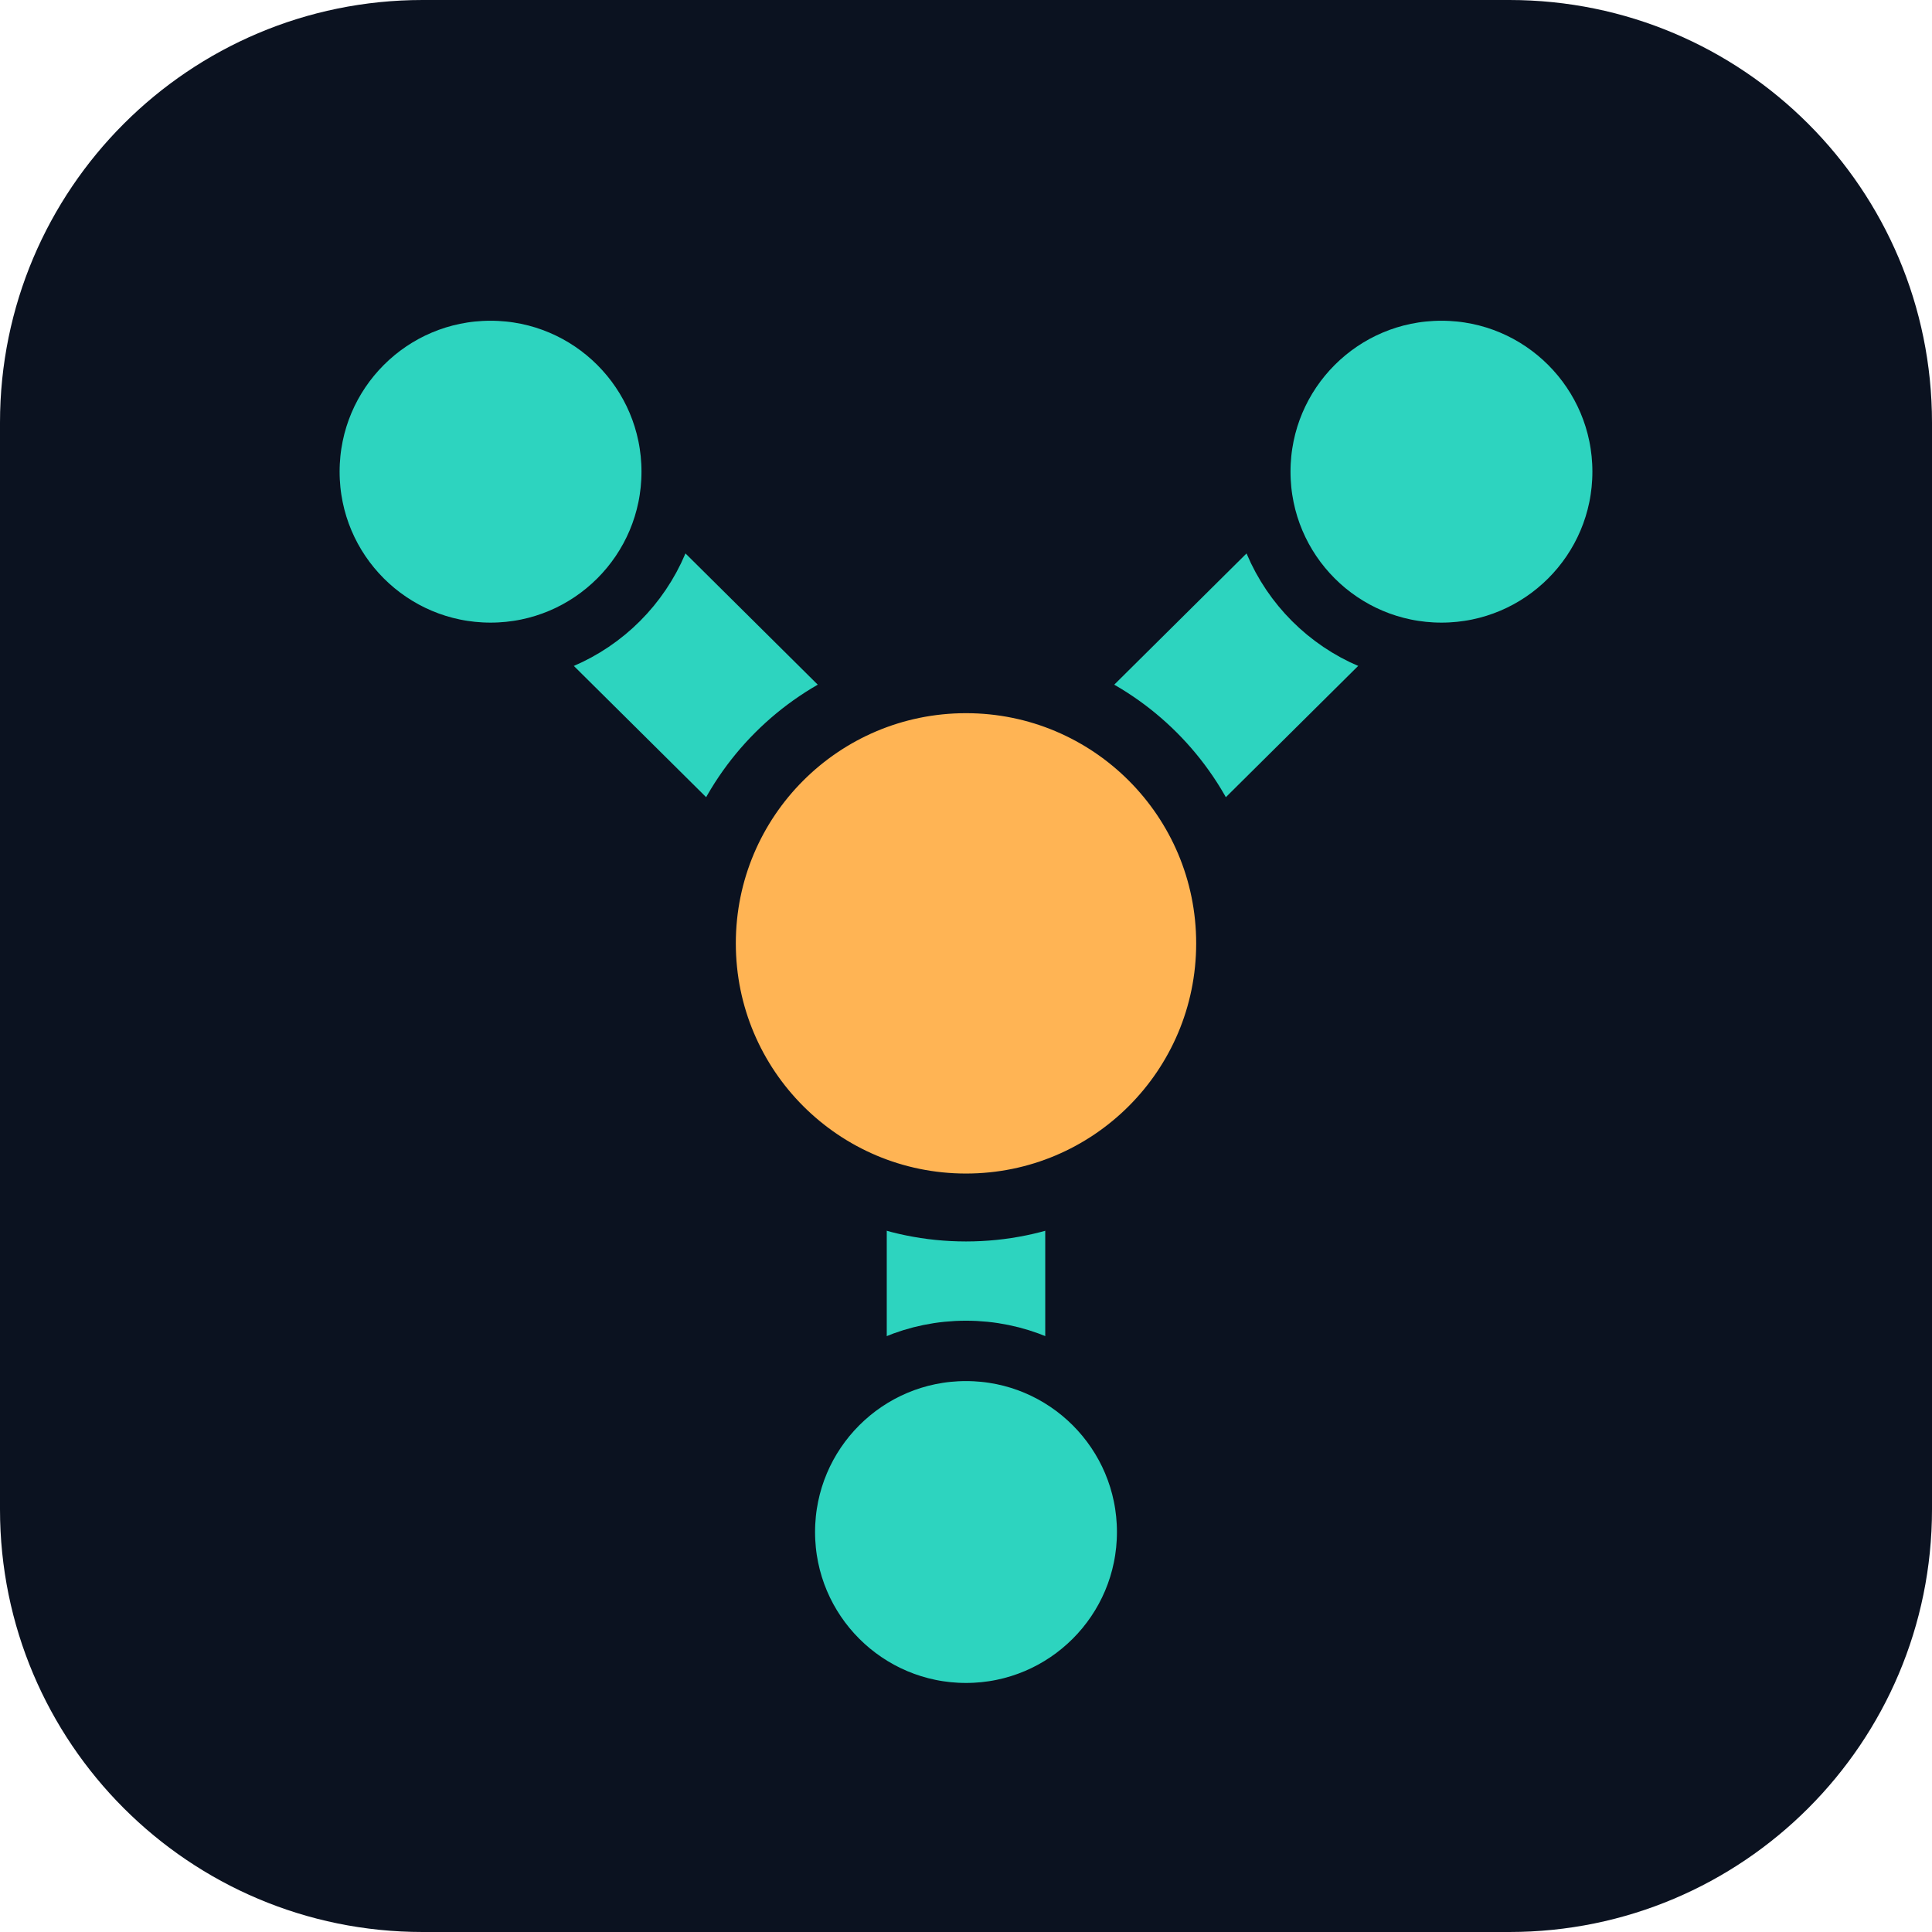
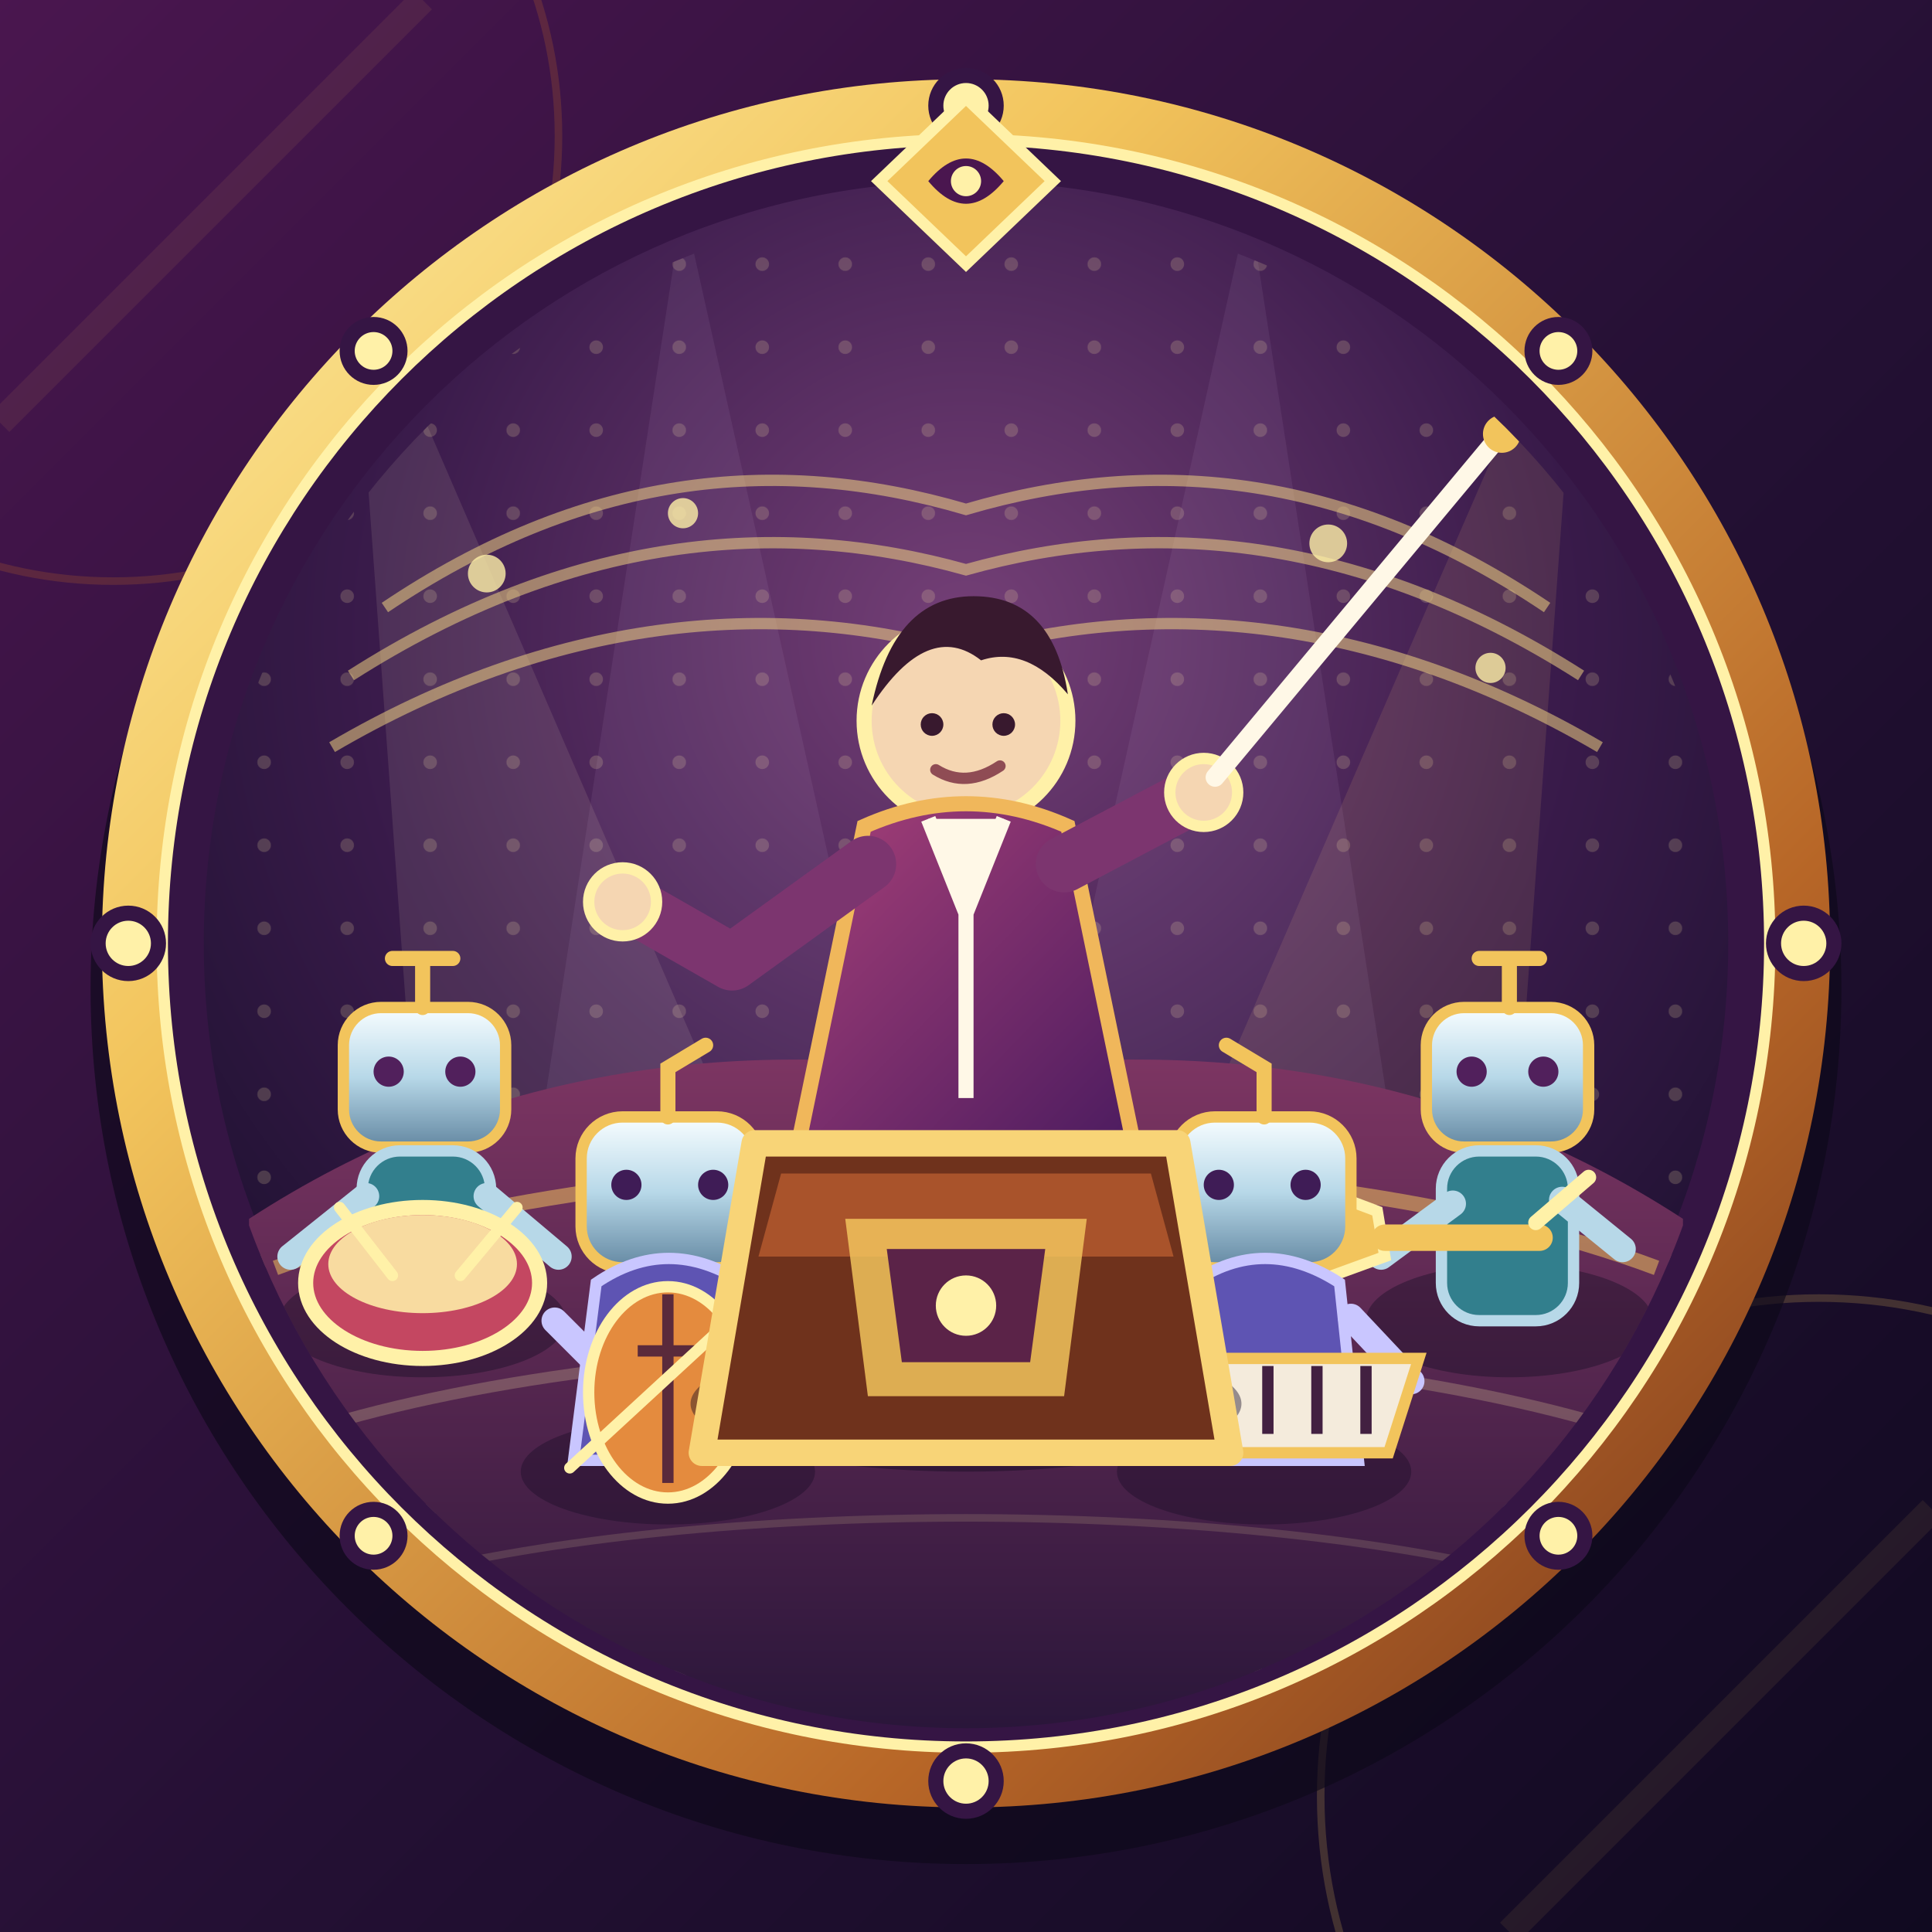
<svg xmlns="http://www.w3.org/2000/svg" viewBox="0 0 512 512" role="img" aria-labelledby="title desc">
-   <rect width="512" height="512" rx="112" fill="#0B1220" />
-   <g fill="none" stroke="#2DD4BF" stroke-width="42" stroke-linecap="round" stroke-linejoin="round">
-     <path d="M256 250L130 125" />
-     <path d="M256 250L382 125" />
-     <path d="M256 250V406" />
+   <defs>
+     <linearGradient id="a-bg" x1="0" y1="0" x2="1" y2="1">
+       <stop offset="0" stop-color="#4A164F" />
+       <stop offset="0.55" stop-color="#241034" />
+       <stop offset="1" stop-color="#100A20" />
+     </linearGradient>
+     <linearGradient id="a-gold" x1="0" y1="0" x2="1" y2="1">
+       <stop offset="0" stop-color="#FFF1A8" />
+       <stop offset="0.3" stop-color="#F2C45C" />
+       <stop offset="0.72" stop-color="#B76627" />
+       <stop offset="1" stop-color="#6F321C" />
+     </linearGradient>
+     <radialGradient id="a-hall" cx="50%" cy="30%" r="74%">
+       <stop offset="0" stop-color="#754077" />
+       <stop offset="0.52" stop-color="#3A1B4B" />
+       <stop offset="1" stop-color="#150E28" />
+     </radialGradient>
+     <linearGradient id="a-floor" x1="0" y1="0" x2="0" y2="1">
+       <stop offset="0" stop-color="#7C3562" />
+       <stop offset="1" stop-color="#2A163A" />
+     </linearGradient>
+     <linearGradient id="a-coat" x1="0" y1="0" x2="1" y2="1">
+       <stop offset="0" stop-color="#A74078" />
+       <stop offset="1" stop-color="#4A1B5F" />
+     </linearGradient>
+     <linearGradient id="a-steel" x1="0" y1="0" x2="0" y2="1">
+       <stop offset="0" stop-color="#F7FDFF" />
+       <stop offset="0.5" stop-color="#B7D8E8" />
+       <stop offset="1" stop-color="#6488A2" />
+     </linearGradient>
+     <clipPath id="a-clip">
+       <circle cx="256" cy="256" r="202" />
+     </clipPath>
+     <pattern id="a-dots" width="22" height="22" patternUnits="userSpaceOnUse">
+       <circle cx="4" cy="4" r="1.8" fill="#FFF1A8" opacity="0.18" />
+     </pattern>
+   </defs>
+   <rect width="512" height="512" fill="url(#a-bg)" />
+   <circle cx="30" cy="36" r="118" fill="none" stroke="#B76627" stroke-width="2" opacity="0.24" />
+   <circle cx="482" cy="476" r="132" fill="none" stroke="#F2C45C" stroke-width="2" opacity="0.2" />
+   <path d="M0 112L112 0M400 512L512 400" stroke="#F2C45C" stroke-width="7" opacity="0.08" />
+   <circle cx="256" cy="262" r="232" fill="#0D0818" opacity="0.65" />
+   <circle cx="256" cy="250" r="229" fill="url(#a-gold)" />
+   <circle cx="256" cy="250" r="213" fill="#351544" stroke="#FFF1A8" stroke-width="3" />
+   <circle cx="256" cy="250" r="202" fill="url(#a-hall)" />
+   <g fill="#FFF1A8" stroke="#351544" stroke-width="4">
+     <circle cx="256" cy="28" r="8" />
+     <circle cx="413" cy="93" r="7" />
+     <circle cx="478" cy="250" r="8" />
+     <circle cx="413" cy="407" r="7" />
+     <circle cx="256" cy="472" r="8" />
+     <circle cx="99" cy="407" r="7" />
+     <circle cx="34" cy="250" r="8" />
+     <circle cx="99" cy="93" r="7" />
  </g>
-   <g fill="#2DD4BF" stroke="#0B1220" stroke-width="16">
-     <circle cx="130" cy="125" r="48" />
-     <circle cx="382" cy="125" r="48" />
-     <circle cx="256" cy="406" r="48" />
+   <g clip-path="url(#a-clip)">
+     <rect x="54" y="48" width="404" height="406" fill="url(#a-dots)" />
+     <path d="M93 66L224 369H115Z" fill="#FFF6C7" opacity="0.1" />
+     <path d="M419 67L288 369H397Z" fill="#F9CC78" opacity="0.11" />
+     <path d="M181 54L246 346H136Z" fill="#F6D4FF" opacity="0.07" />
+     <path d="M331 54L266 346H376Z" fill="#F6D4FF" opacity="0.07" />
+     <path d="M66 323C126 284 191 275 256 284C321 275 386 284 446 323V458H66Z" fill="url(#a-floor)" />
+     <path d="M73 336C169 300 343 300 439 336" fill="none" stroke="#F2C45C" stroke-width="4" opacity="0.52" />
+     <path d="M82 379C175 350 337 350 430 379" fill="none" stroke="#FFF1A8" stroke-width="3" opacity="0.22" />
+     <path d="M105 418C187 397 325 397 407 418" fill="none" stroke="#FFF1A8" stroke-width="2" opacity="0.14" />
+     <g fill="none" stroke="#F5D983" stroke-width="3" opacity="0.52">
+       <path d="M102 161C154 126 205 120 256 135C307 120 358 126 410 161" />
+       <path d="M93 179C151 142 206 137 256 151C306 137 361 142 419 179" />
+       <path d="M88 198C146 164 204 158 256 173C308 158 366 164 424 198" />
+     </g>
+     <g fill="#FFF1A8" opacity="0.8">
+       <circle cx="129" cy="152" r="5" />
+       <circle cx="181" cy="136" r="4" />
+       <circle cx="352" cy="144" r="5" />
+       <circle cx="395" cy="177" r="4" />
+     </g>
+     <g>
+       <ellipse cx="112" cy="350" rx="38" ry="15" fill="#100A20" opacity="0.38" />
+       <rect x="91" y="267" width="43" height="37" rx="10" fill="url(#a-steel)" stroke="#F2C45C" stroke-width="3" />
+       <path d="M112 267V255M104 254H120" stroke="#F2C45C" stroke-width="4" stroke-linecap="round" />
+       <circle cx="103" cy="284" r="4" fill="#51205C" />
+       <circle cx="122" cy="284" r="4" fill="#51205C" />
+       <rect x="96" y="305" width="34" height="45" rx="10" fill="#327F8D" stroke="#B7D8E8" stroke-width="3" />
+       <path d="M97 317L77 333M129 317L148 333" stroke="#B7D8E8" stroke-width="7" stroke-linecap="round" />
+       <ellipse cx="112" cy="340" rx="31" ry="20" fill="#C44761" stroke="#FFF1A8" stroke-width="4" />
+       <ellipse cx="112" cy="335" rx="25" ry="13" fill="#F8DBA0" />
+       <path d="M90 320L104 338M137 320L122 338" stroke="#FFF1A8" stroke-width="3" stroke-linecap="round" />
+     </g>
+     <g>
+       <ellipse cx="177" cy="390" rx="39" ry="14" fill="#100A20" opacity="0.35" />
+       <rect x="154" y="296" width="47" height="40" rx="11" fill="url(#a-steel)" stroke="#F2C45C" stroke-width="3" />
+       <circle cx="166" cy="314" r="4" fill="#3F1C56" />
+       <circle cx="189" cy="314" r="4" fill="#3F1C56" />
+       <path d="M177 296V283L187 277" fill="none" stroke="#F2C45C" stroke-width="4" stroke-linecap="round" />
+       <path d="M158 340Q177 327 197 340L202 387H152Z" fill="#5E54B3" stroke="#C9C6FF" stroke-width="3" />
+       <path d="M147 350L163 366M207 349L191 367" stroke="#C9C6FF" stroke-width="7" stroke-linecap="round" />
+       <ellipse cx="177" cy="369" rx="21" ry="28" fill="#E48B3E" stroke="#FFF1A8" stroke-width="3" />
+       <path d="M177 343V393M169 358H185" stroke="#5A2A3B" stroke-width="3" />
+       <path d="M202 342L151 389" stroke="#FFF1A8" stroke-width="3" stroke-linecap="round" />
+     </g>
+     <g>
+       <ellipse cx="400" cy="350" rx="38" ry="15" fill="#100A20" opacity="0.38" />
+       <rect x="378" y="267" width="43" height="37" rx="10" fill="url(#a-steel)" stroke="#F2C45C" stroke-width="3" />
+       <path d="M400 267V255M392 254H408" stroke="#F2C45C" stroke-width="4" stroke-linecap="round" />
+       <circle cx="390" cy="284" r="4" fill="#51205C" />
+       <circle cx="409" cy="284" r="4" fill="#51205C" />
+       <rect x="382" y="305" width="35" height="45" rx="10" fill="#327F8D" stroke="#B7D8E8" stroke-width="3" />
+       <path d="M385 319L366 333M414 318L430 331" stroke="#B7D8E8" stroke-width="7" stroke-linecap="round" />
+       <path d="M365 321L341 312L345 341L367 333Z" fill="#F2C45C" stroke="#FFF1A8" stroke-width="3" />
+       <path d="M367 328H408" stroke="#F2C45C" stroke-width="7" stroke-linecap="round" />
+       <path d="M407 324L421 312" stroke="#FFF1A8" stroke-width="4" stroke-linecap="round" />
+     </g>
+     <g>
+       <ellipse cx="335" cy="390" rx="39" ry="14" fill="#100A20" opacity="0.35" />
+       <rect x="311" y="296" width="47" height="40" rx="11" fill="url(#a-steel)" stroke="#F2C45C" stroke-width="3" />
+       <circle cx="323" cy="314" r="4" fill="#3F1C56" />
+       <circle cx="346" cy="314" r="4" fill="#3F1C56" />
+       <path d="M335 296V283L325 277" fill="none" stroke="#F2C45C" stroke-width="4" stroke-linecap="round" />
+       <path d="M316 340Q335 327 355 340L360 387H310Z" fill="#5E54B3" stroke="#C9C6FF" stroke-width="3" />
+       <path d="M312 349L296 366M358 349L374 366" stroke="#C9C6FF" stroke-width="7" stroke-linecap="round" />
+       <path d="M294 360H376L368 385H302Z" fill="#F4EBDC" stroke="#F2C45C" stroke-width="3" />
+       <path d="M310 362V380M323 362V380M336 362V380M349 362V380M362 362V380" stroke="#422041" stroke-width="3" />
+     </g>
+     <ellipse cx="256" cy="372" rx="73" ry="18" fill="#100A20" opacity="0.42" />
+     <circle cx="256" cy="191" r="27" fill="#F5D6B2" stroke="#FFF1A8" stroke-width="4" />
+     <path d="M231 187Q237 158 258 158Q279 158 283 184Q272 171 260 175Q246 164 231 187Z" fill="#38192E" />
+     <circle cx="247" cy="192" r="3" fill="#38192E" />
+     <circle cx="266" cy="192" r="3" fill="#38192E" />
+     <path d="M248 204Q256 209 265 203" fill="none" stroke="#8F4C54" stroke-width="3" stroke-linecap="round" />
+     <path d="M229 219Q256 207 283 219L301 306H211Z" fill="url(#a-coat)" stroke="#F0B75B" stroke-width="4" />
+     <path d="M246 217L256 242L266 217M256 242V291" fill="#FFF8E7" stroke="#FFF8E7" stroke-width="4" />
+     <path d="M230 229L194 255L166 239M282 229L318 210" fill="none" stroke="#7C356F" stroke-width="15" stroke-linecap="round" stroke-linejoin="round" />
+     <circle cx="165" cy="239" r="9" fill="#F5D6B2" stroke="#FFF1A8" stroke-width="3" />
+     <circle cx="319" cy="210" r="9" fill="#F5D6B2" stroke="#FFF1A8" stroke-width="3" />
+     <path d="M322 206L397 116" stroke="#FFF8E7" stroke-width="5" stroke-linecap="round" />
+     <circle cx="398" cy="115" r="5" fill="#F2C45C" />
+     <path d="M200 303H312L326 385H186Z" fill="#6F321C" stroke="#F8D477" stroke-width="7" stroke-linejoin="round" />
+     <path d="M207 311H305L311 333H201Z" fill="#A9532B" />
+     <path d="M224 323H288L282 370H230Z" fill="#F2C45C" opacity="0.84" />
+     <path d="M235 331H277L273 361H239Z" fill="#5B2348" />
+     <circle cx="256" cy="346" r="8" fill="#FFF1A8" />
  </g>
-   <circle cx="256" cy="250" r="70" fill="#FFB454" stroke="#0B1220" stroke-width="18" />
+   <path d="M233 48L256 26L279 48L256 70Z" fill="#F2C45C" stroke="#FFF1A8" stroke-width="3" />
+   <path d="M246 48Q256 36 266 48Q256 60 246 48Z" fill="#4A164F" />
+   <circle cx="256" cy="48" r="4" fill="#FFF1A8" />
</svg>
